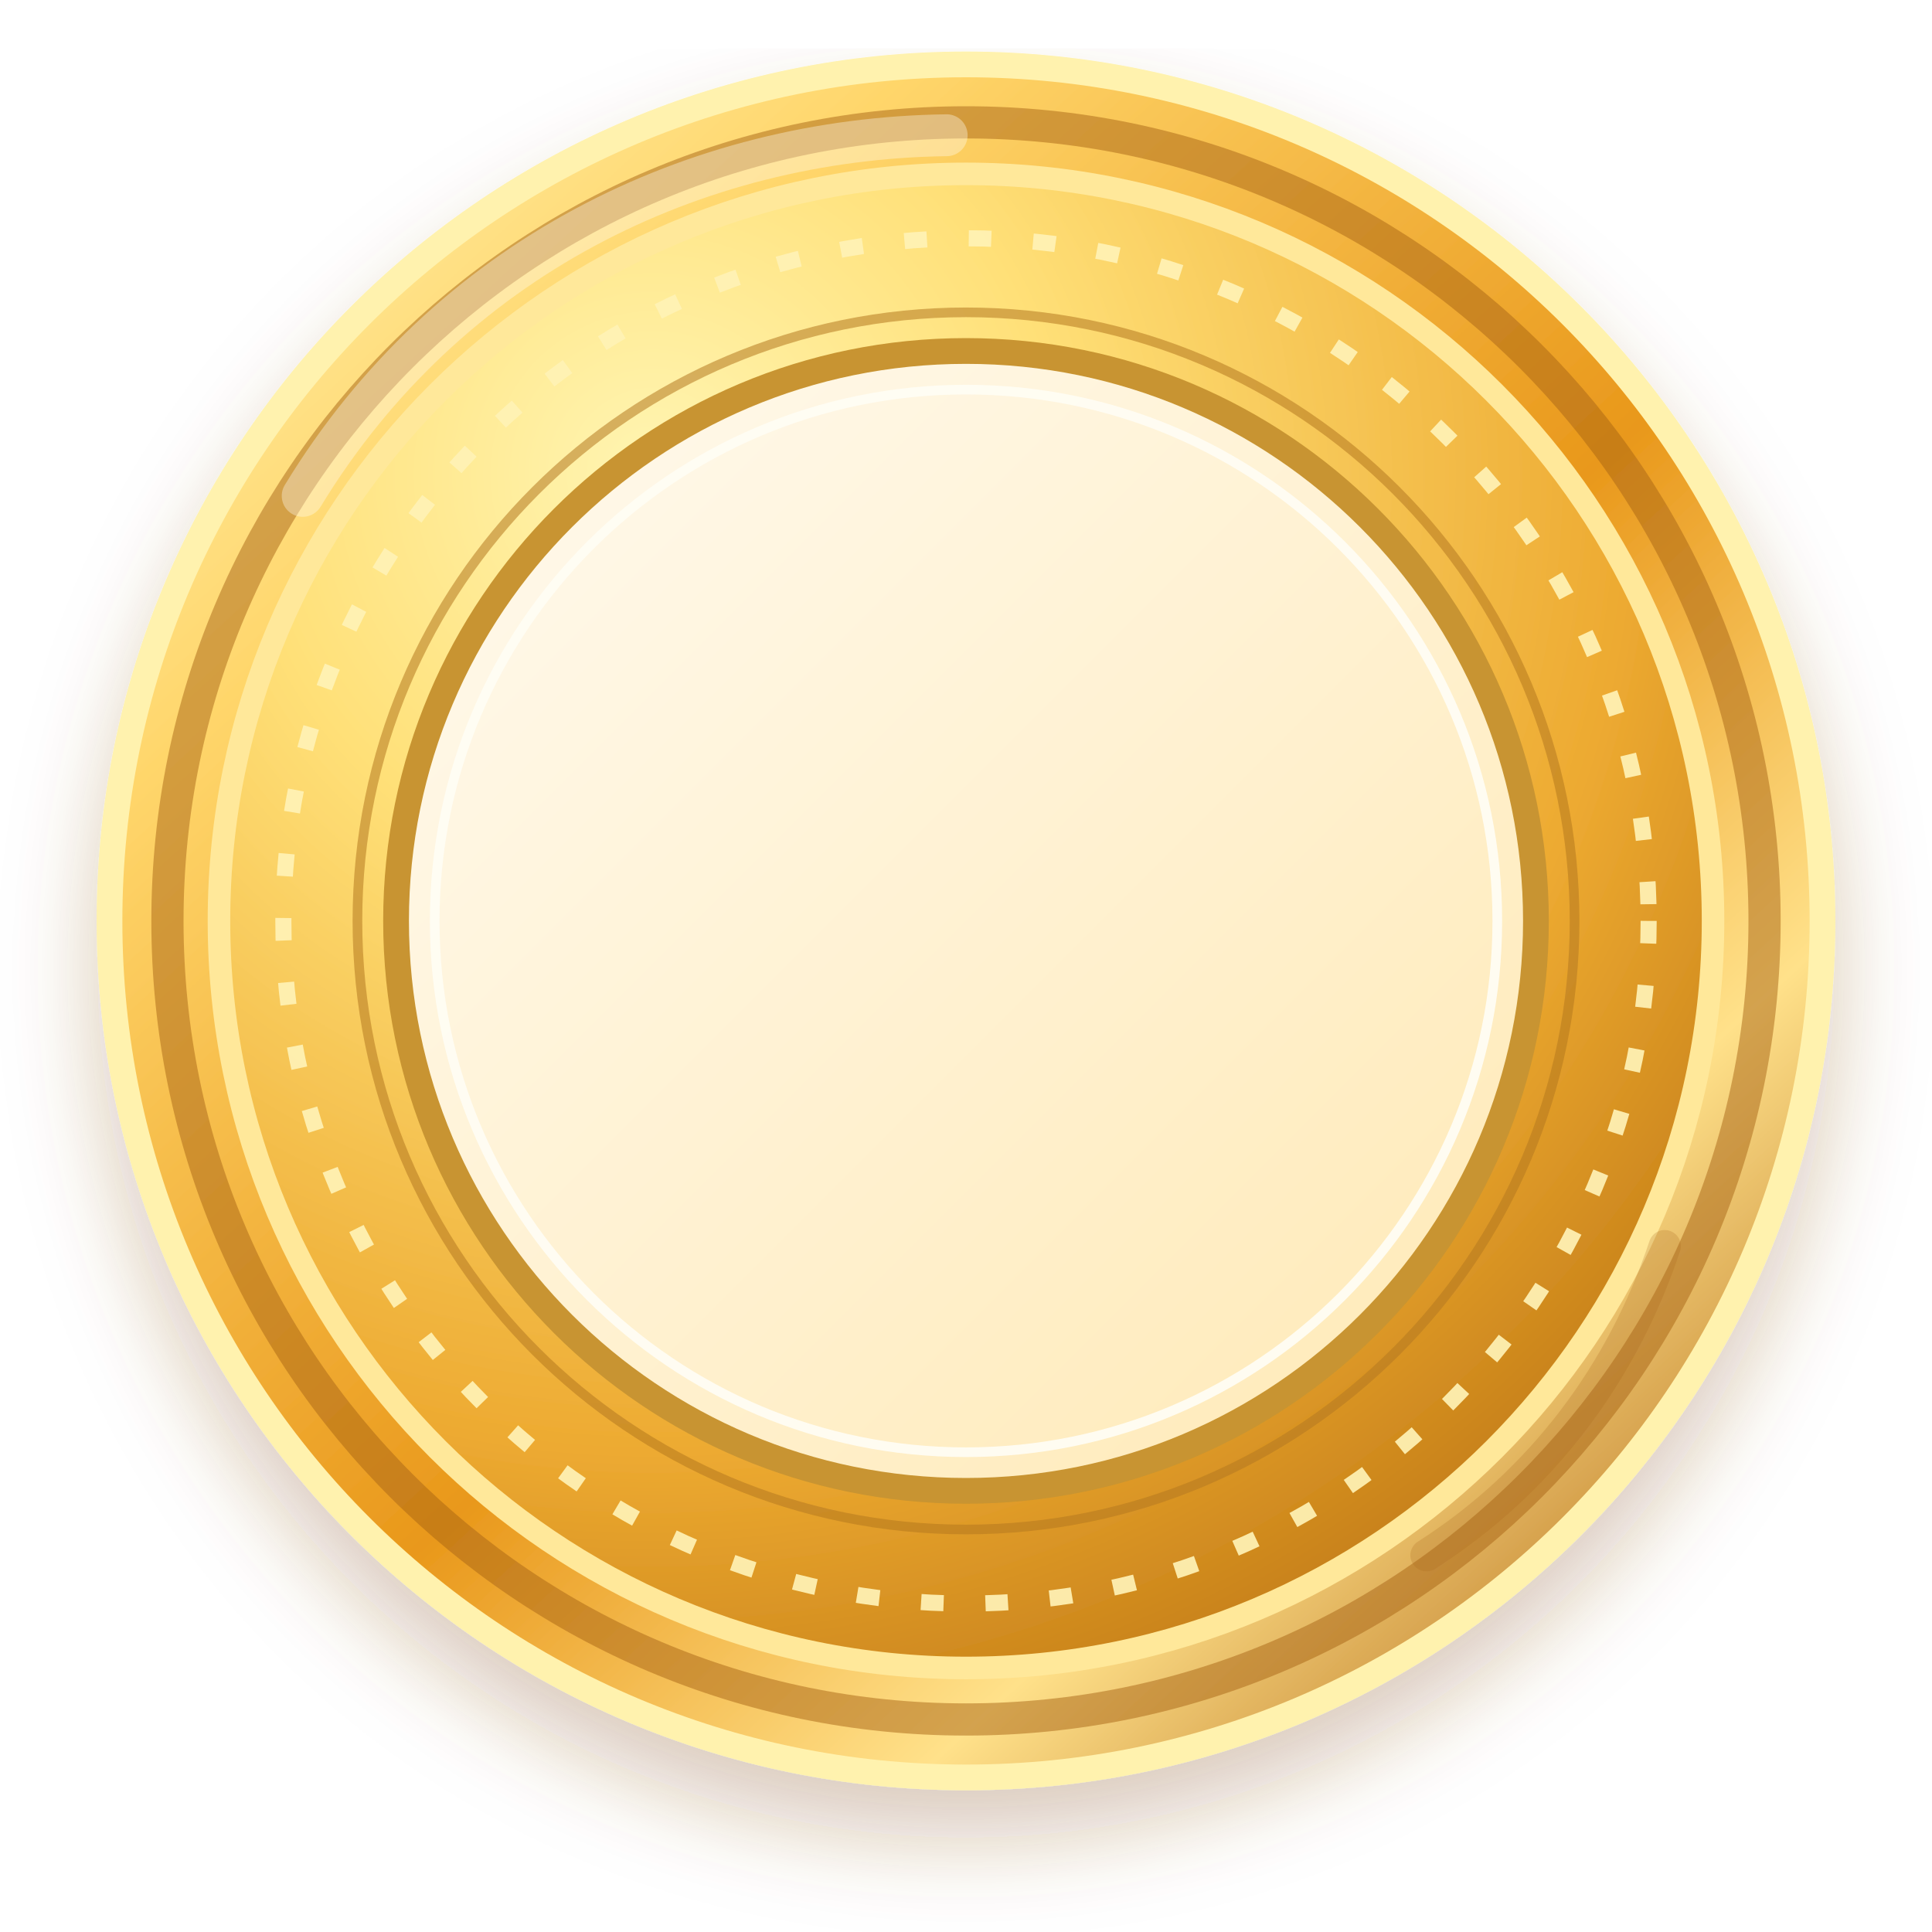
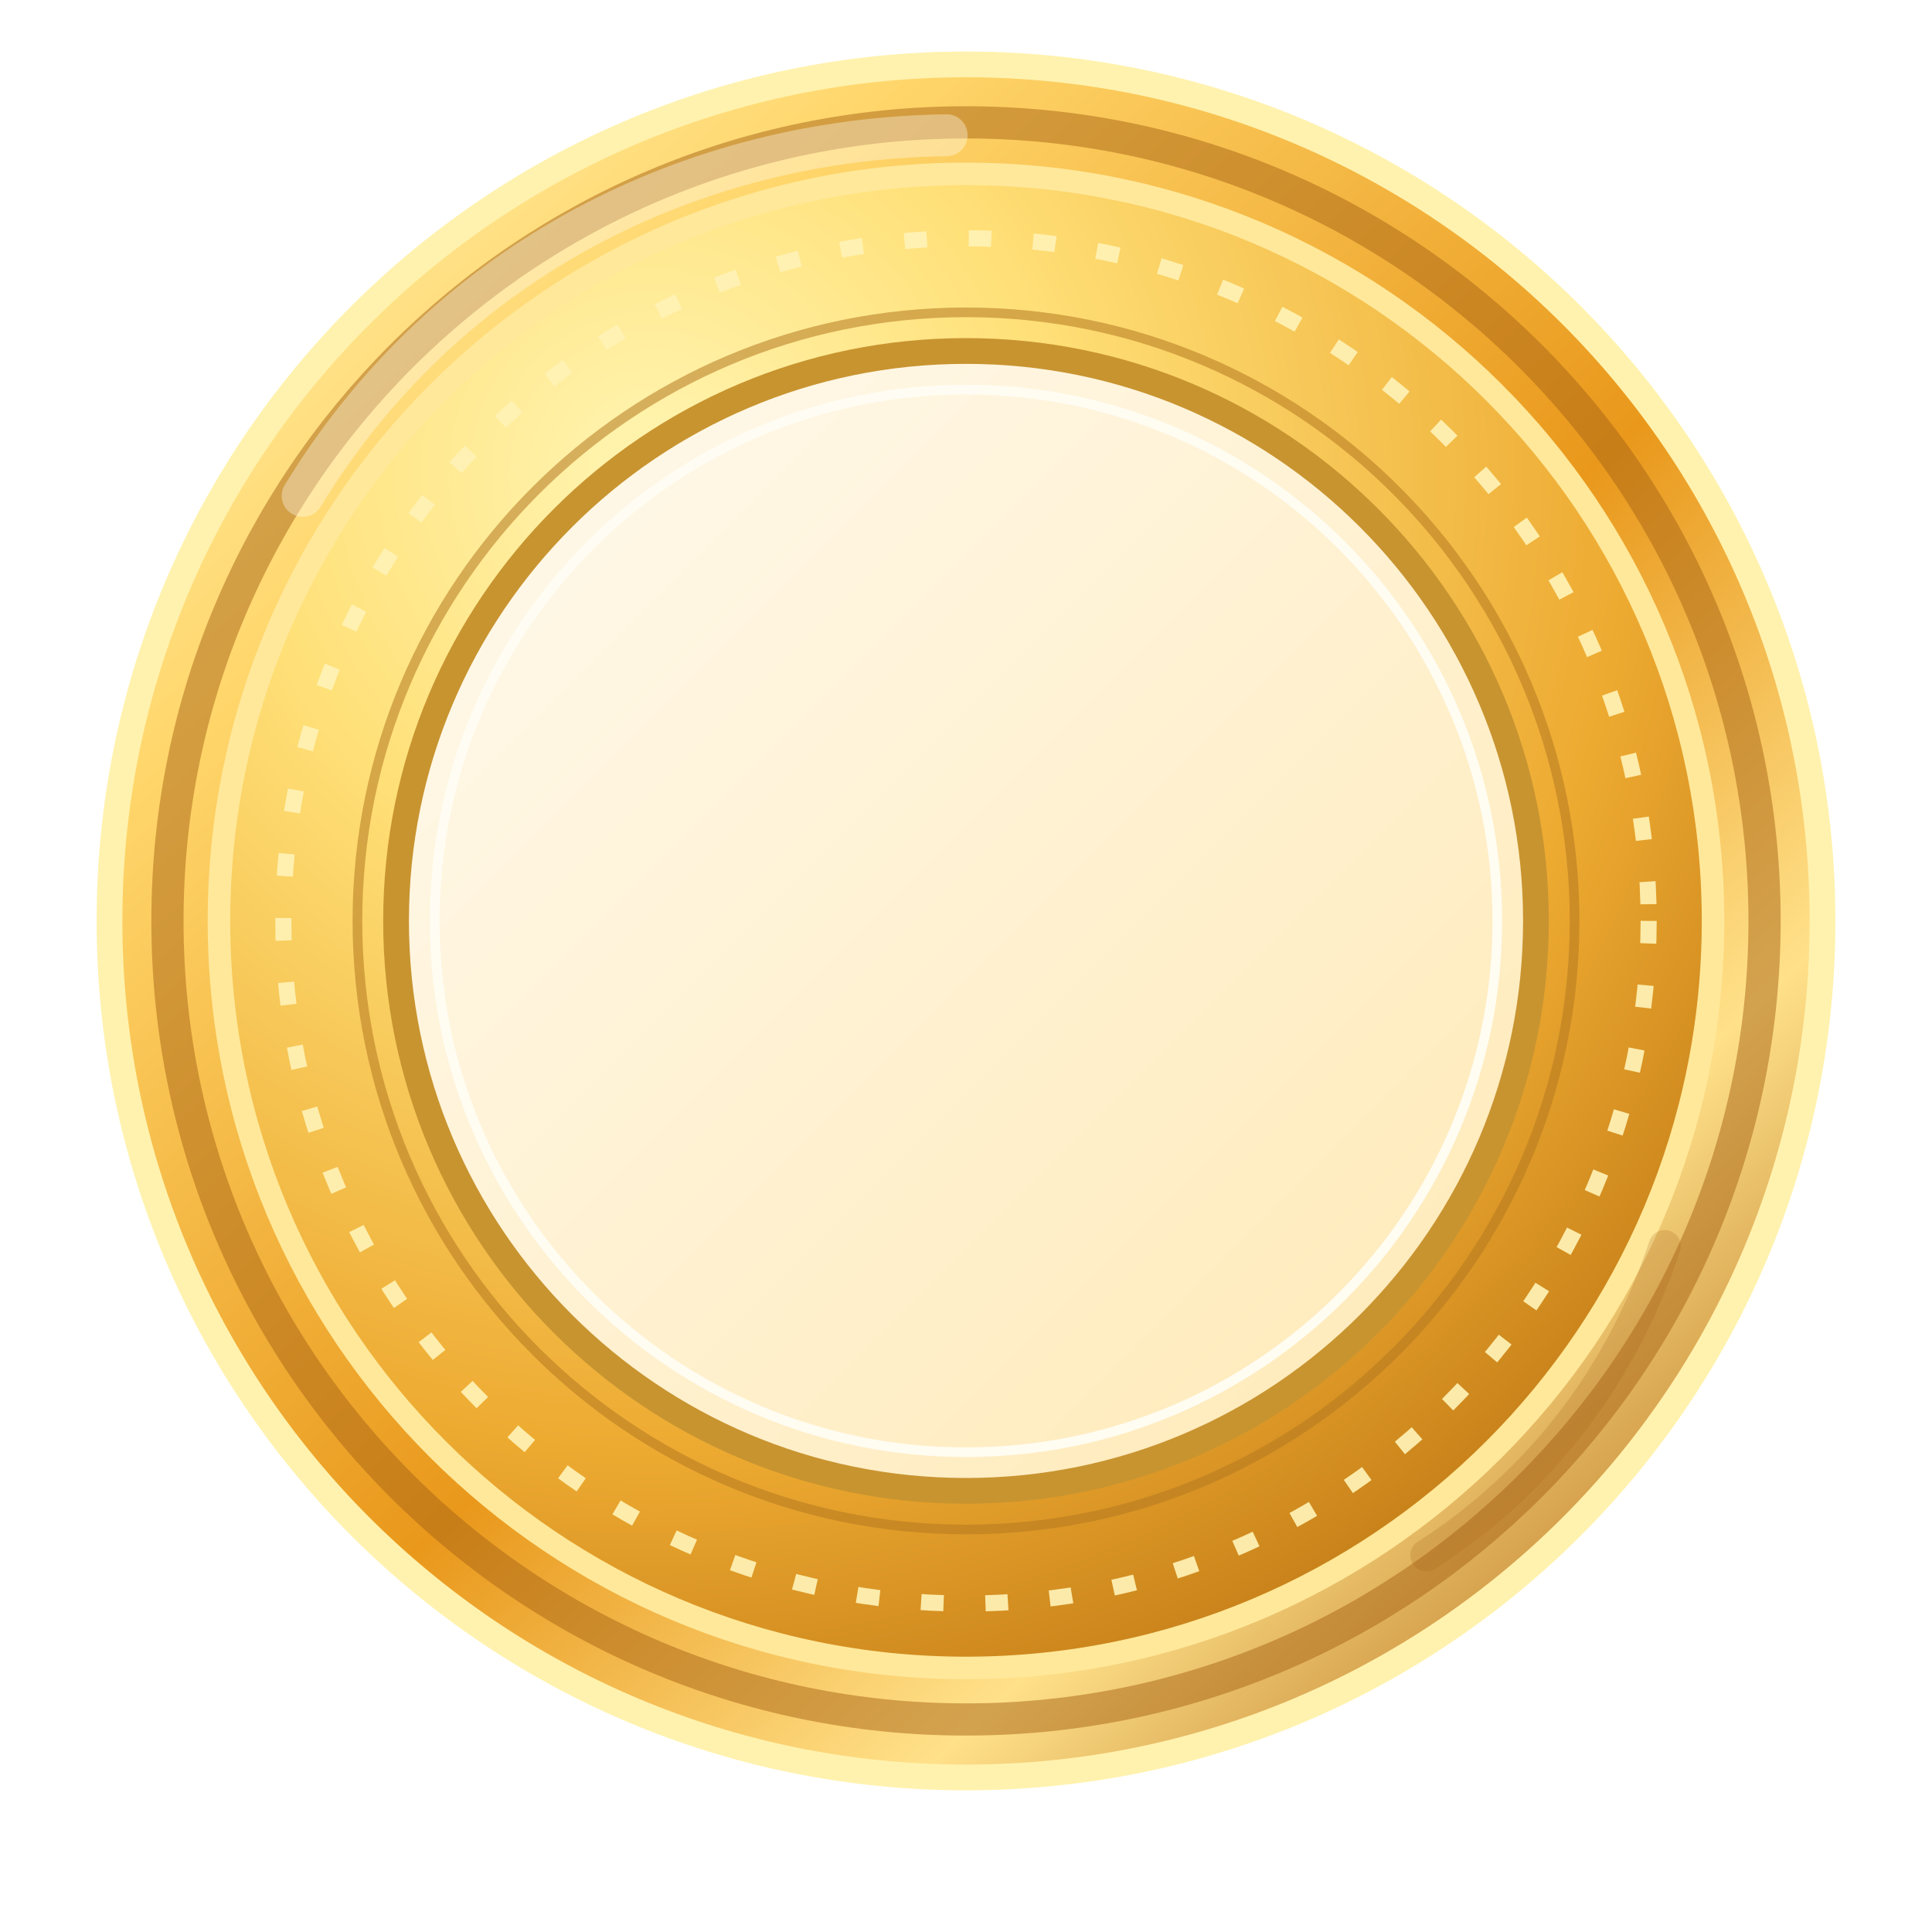
<svg xmlns="http://www.w3.org/2000/svg" viewBox="0 0 600 600" role="img" aria-label="Золотая монета Qazline">
  <defs>
    <linearGradient id="rim" x1="0" x2=".92" y1="0" y2="1">
      <stop offset="0" stop-color="#fff6ba" />
      <stop offset=".23" stop-color="#ffd66b" />
      <stop offset=".56" stop-color="#e9981b" />
      <stop offset=".78" stop-color="#ffe18a" />
      <stop offset="1" stop-color="#ad6210" />
    </linearGradient>
    <radialGradient id="face" cx=".29" cy=".2" r=".9">
      <stop offset="0" stop-color="#fff5b2" />
      <stop offset=".3" stop-color="#ffe078" />
      <stop offset=".73" stop-color="#edaa31" />
      <stop offset="1" stop-color="#c27b16" />
    </radialGradient>
    <linearGradient id="enamel" x1="0" x2="1" y1="0" y2="1">
      <stop offset="0" stop-color="#fffaf0" />
      <stop offset="1" stop-color="#ffe9b4" />
    </linearGradient>
-     <filter id="shadow" x="-25%" y="-25%" width="150%" height="160%">
-       <feDropShadow dx="0" dy="15" stdDeviation="14" flood-color="#85521a" flood-opacity=".3" />
-     </filter>
    <pattern id="notches" width="17.5" height="17.5" patternUnits="userSpaceOnUse">
      <path d="M0 0V9" stroke="#fff4c1" stroke-width="3" opacity=".65" />
    </pattern>
  </defs>
-   <g filter="url(#shadow)">
+   <g>
    <circle cx="300" cy="286" r="266" fill="url(#rim)" stroke="#fff2ae" stroke-width="8" />
    <circle cx="300" cy="286" r="248" fill="none" stroke="#a96515" stroke-opacity=".5" stroke-width="10" />
    <circle cx="300" cy="286" r="232" fill="url(#face)" stroke="#ffe89a" stroke-width="7" />
    <circle cx="300" cy="286" r="212" fill="none" stroke="#fff2b5" stroke-width="5" stroke-dasharray="7 13" opacity=".92" />
    <circle cx="300" cy="286" r="189" fill="none" stroke="#b4791f" stroke-opacity=".55" stroke-width="3" />
    <circle cx="300" cy="286" r="177" fill="url(#enamel)" stroke="#c89430" stroke-width="8" />
    <circle cx="300" cy="286" r="165" fill="none" stroke="#fffdf4" stroke-width="3" stroke-opacity=".95" />
  </g>
  <path d="M94 154C139 80 216 43 294 42" fill="none" stroke="#fffdf2" stroke-width="13" stroke-linecap="round" opacity=".36" />
  <path d="M443 483C479 460 504 426 517 387" fill="none" stroke="#a86519" stroke-width="10" stroke-linecap="round" opacity=".23" />
</svg>
